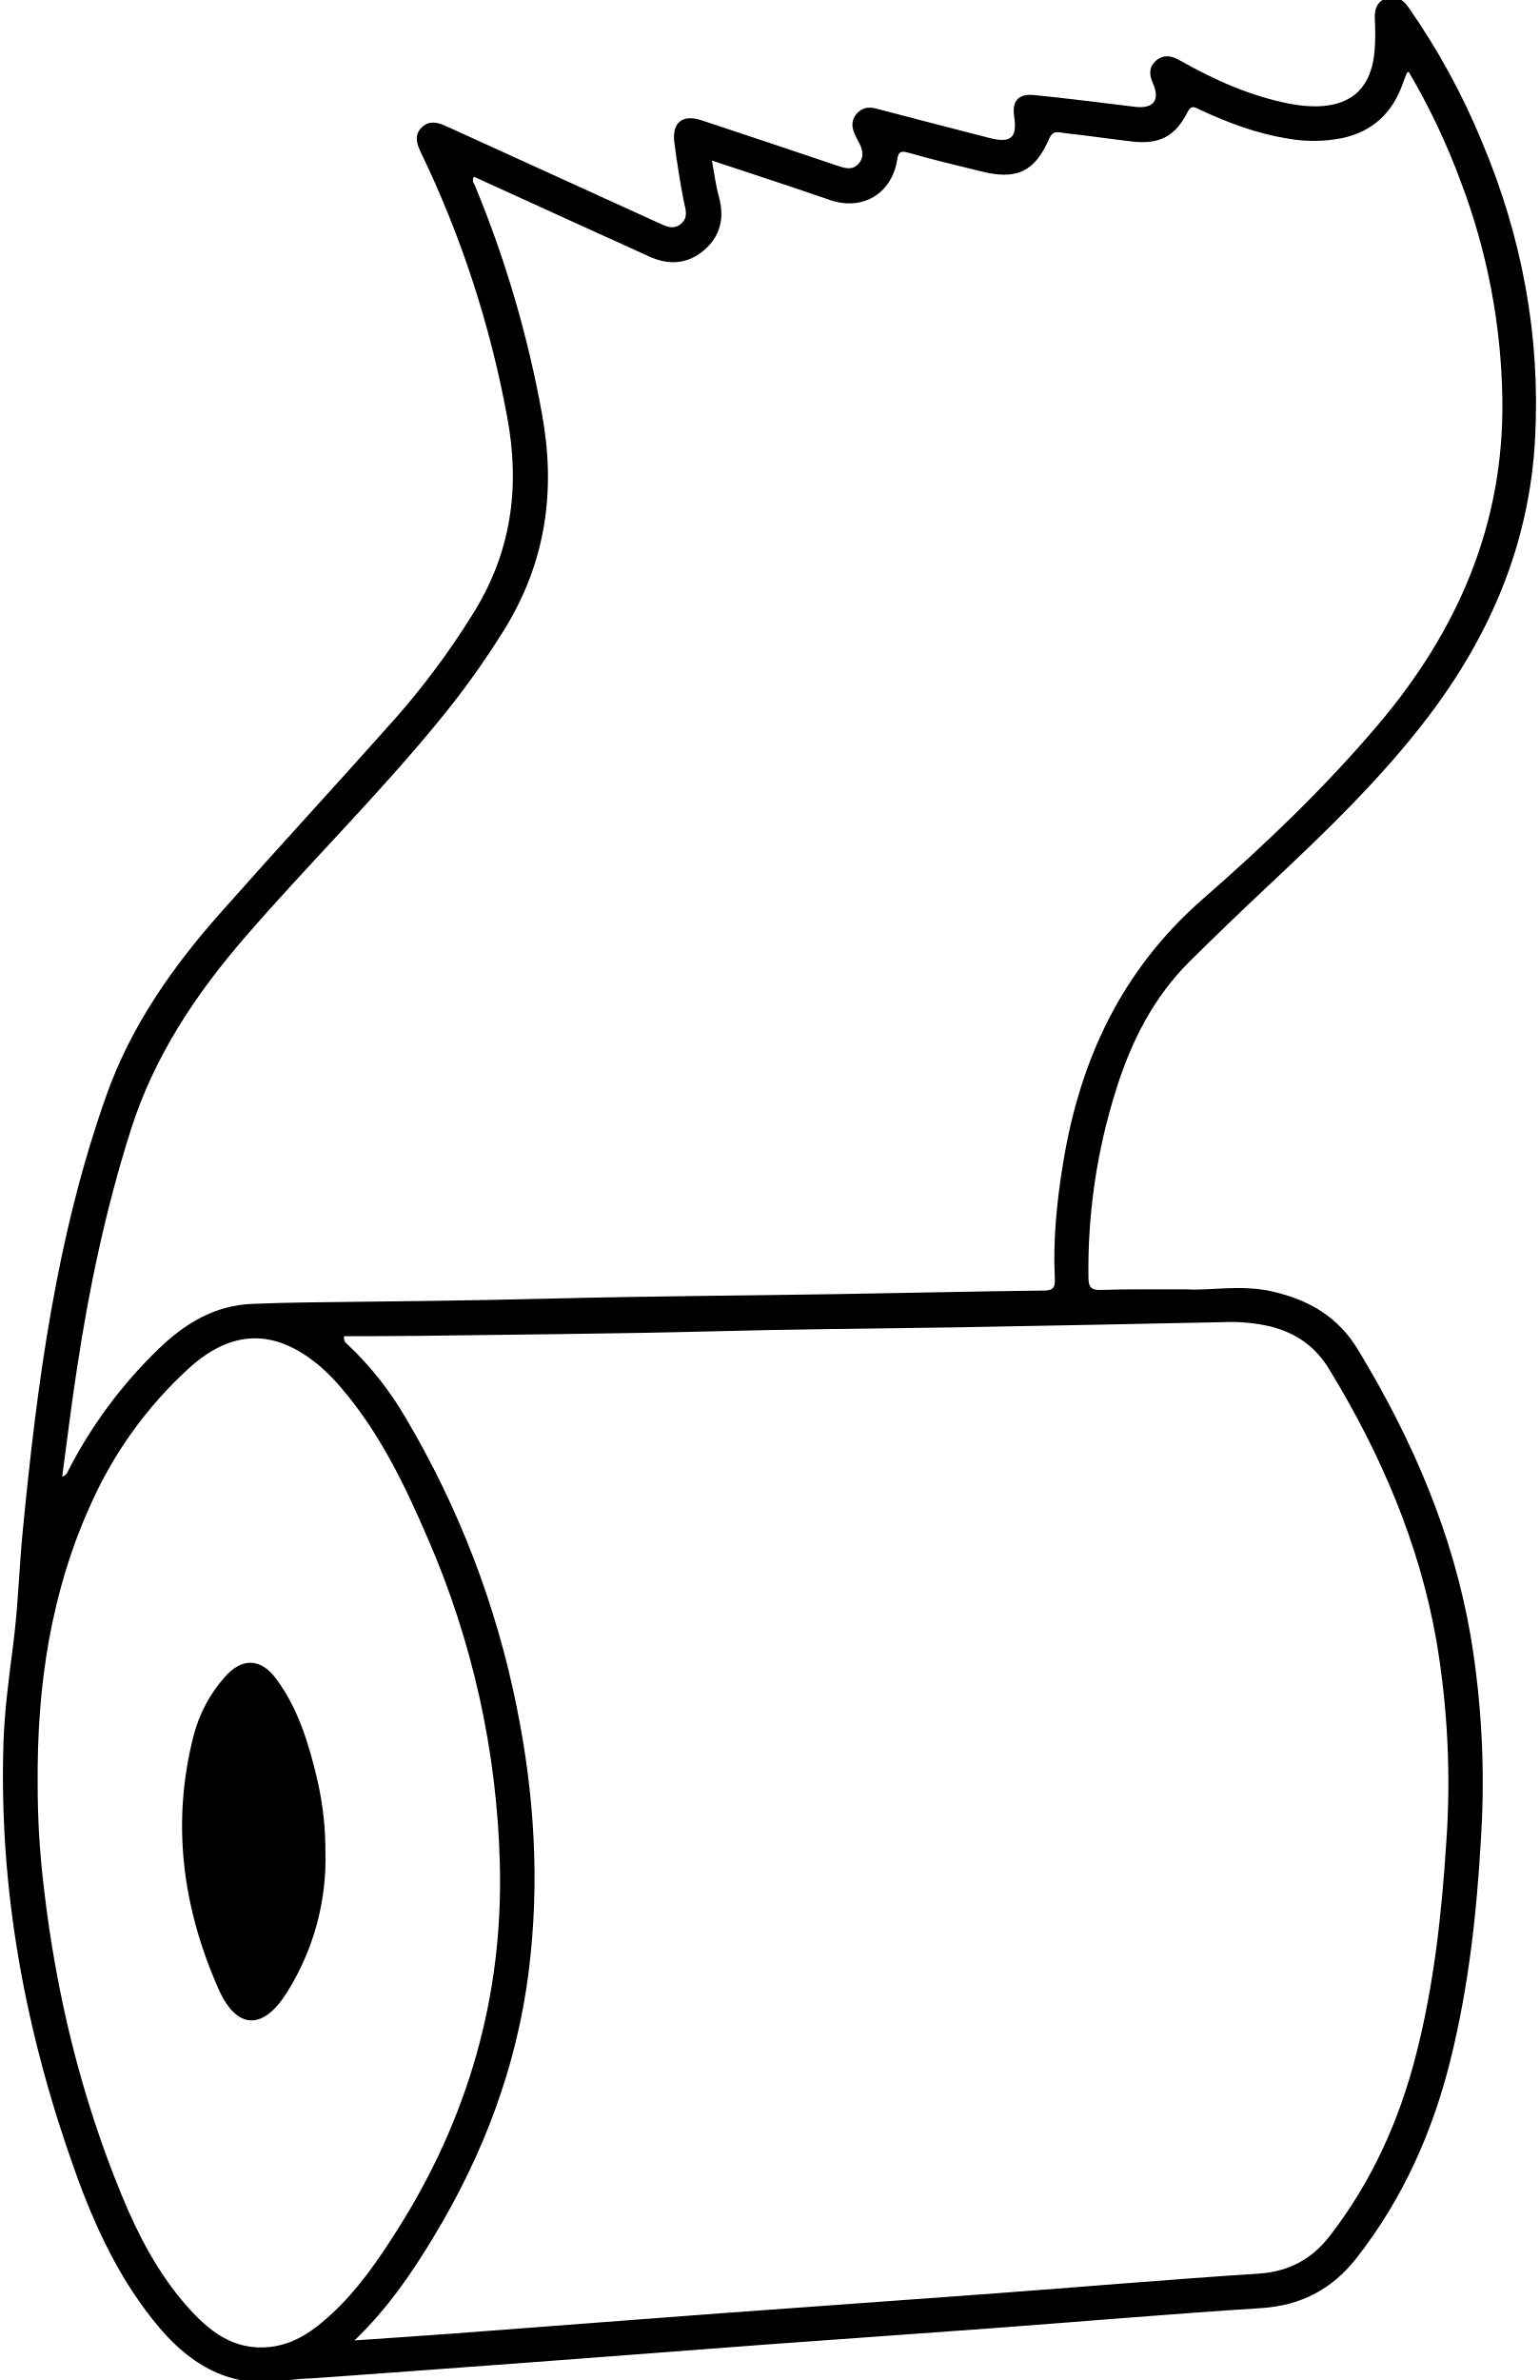
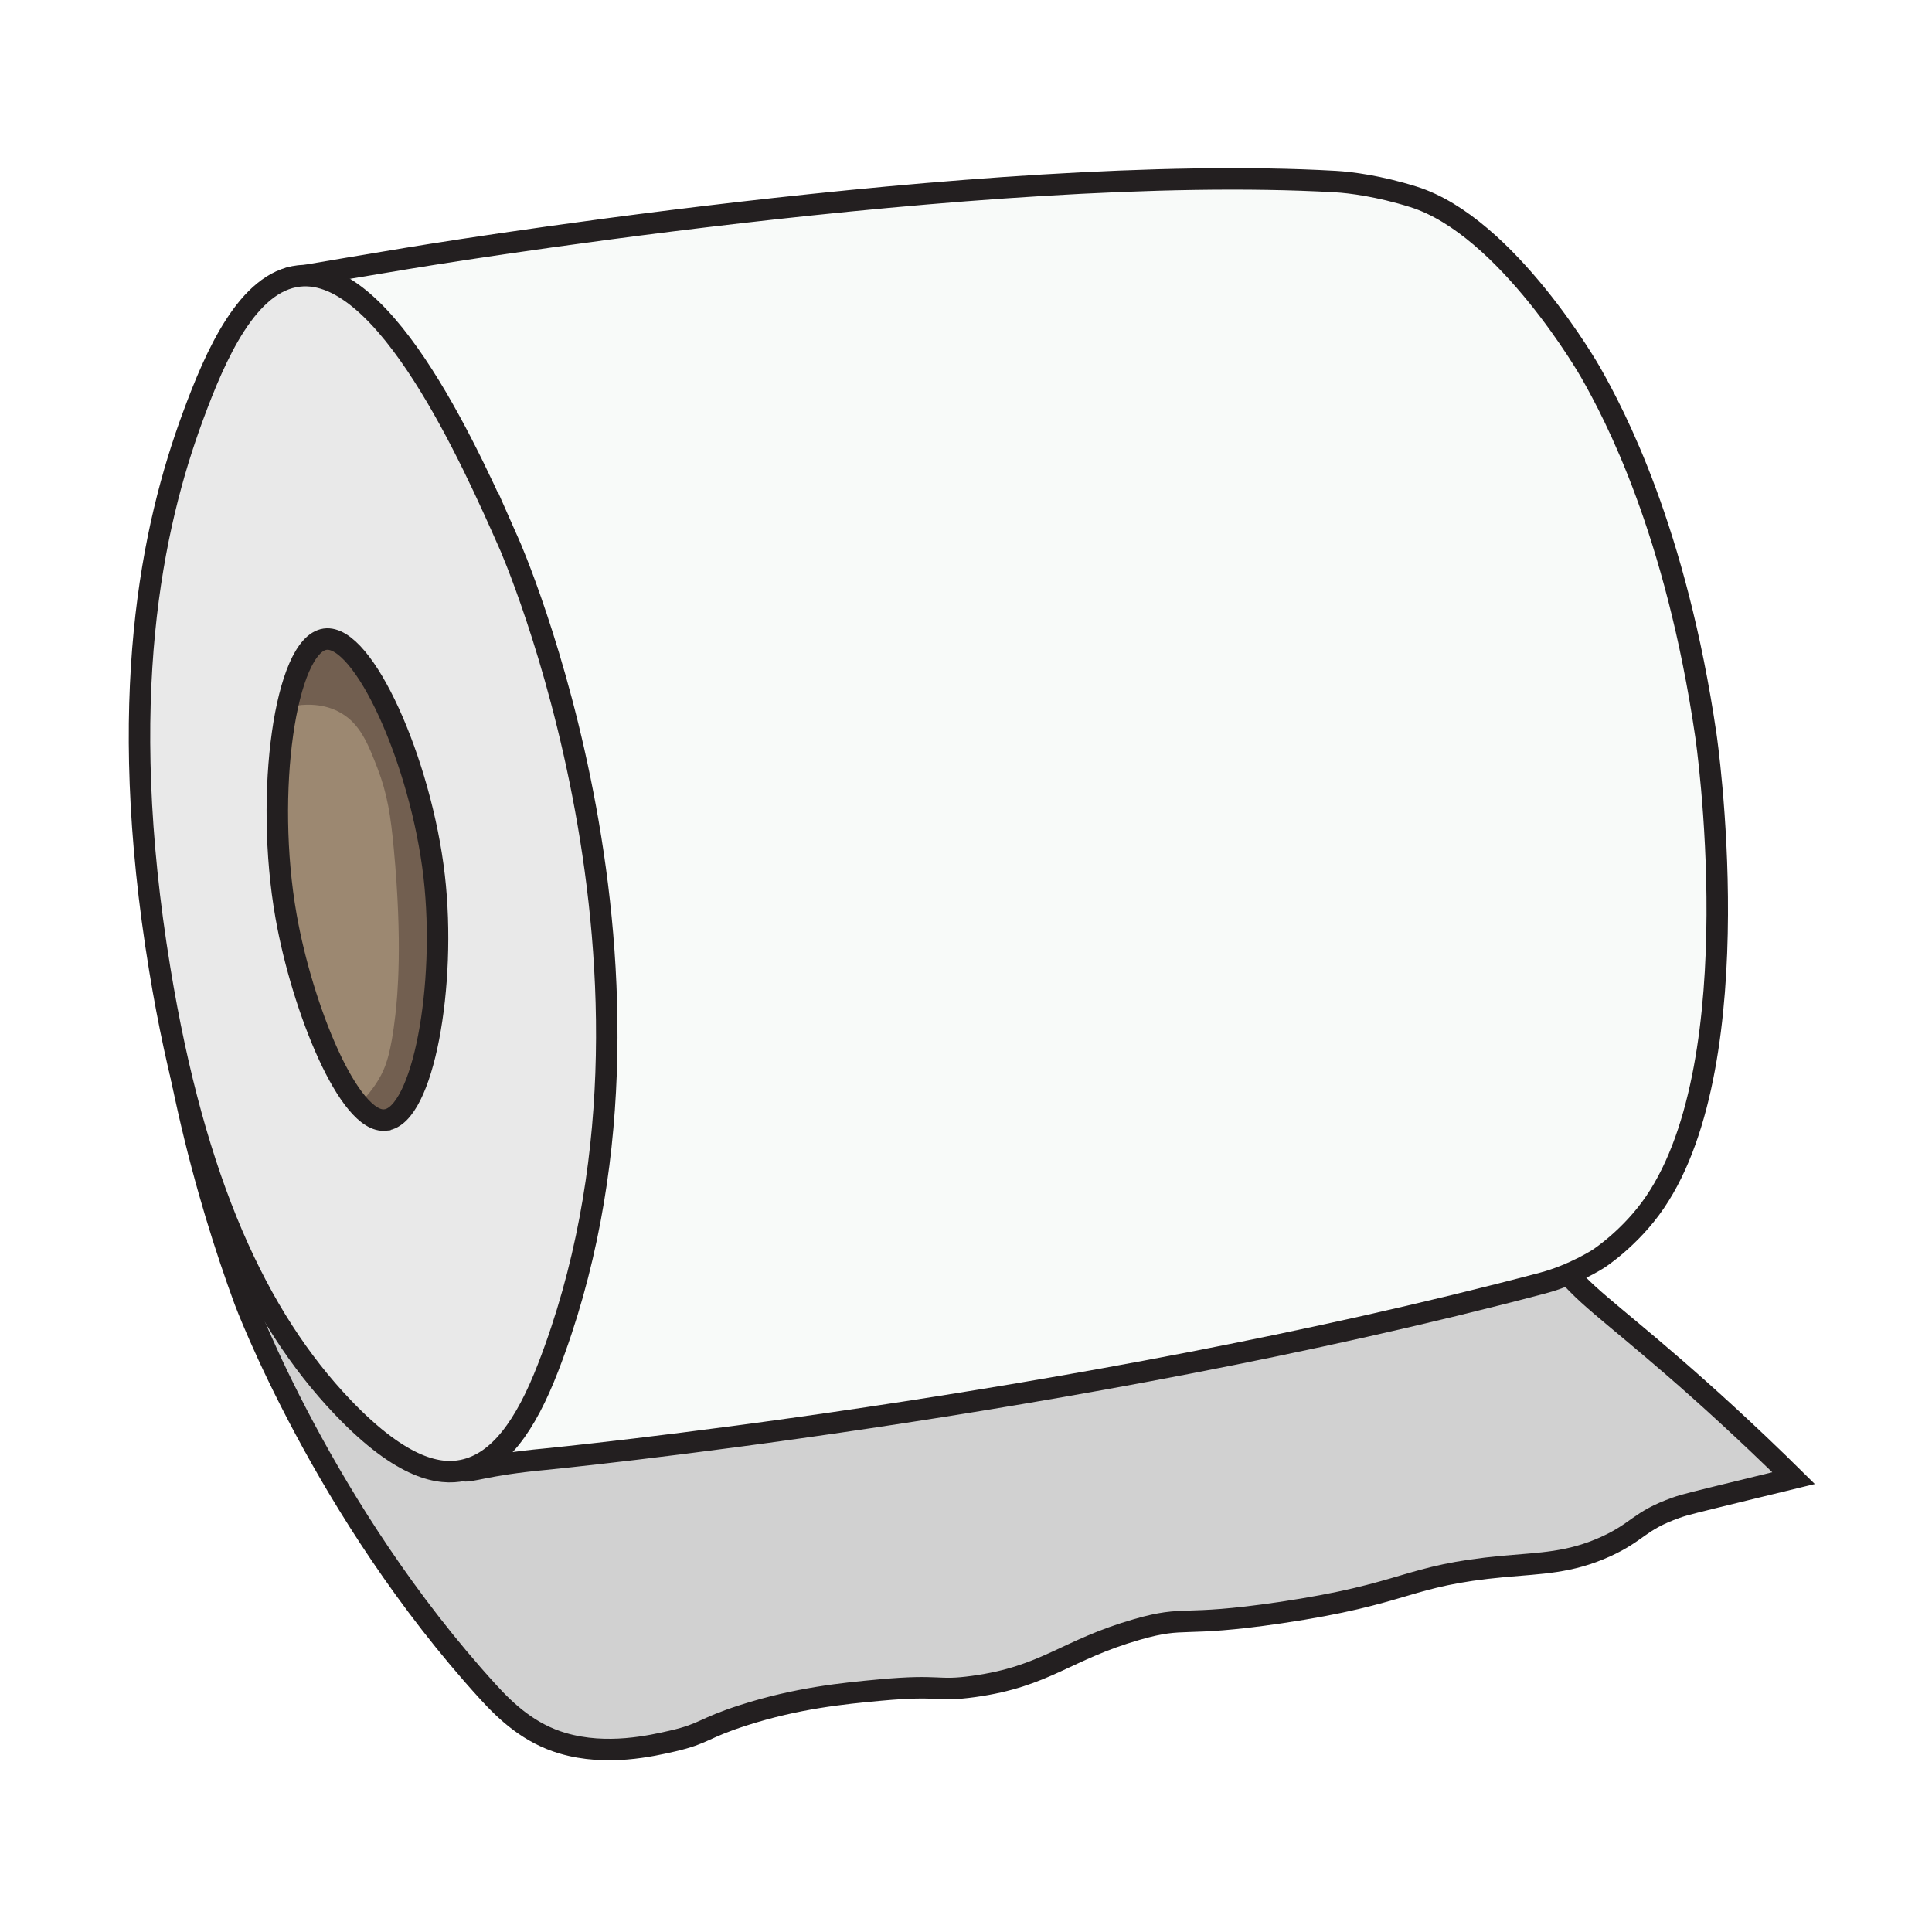
- <svg xmlns="http://www.w3.org/2000/svg" data-name="Layer 1" viewBox="0 0 533.12 823.91">
-   <path d="M410.988 446.35c7.632.544 18.801-1.808 29.874.8 12.433 2.942 22.39 8.606 29.384 20.144 18.784 30.992 32.927 63.657 39.054 99.519a308.26 308.26 0 0 1 3.522 69.114c-1.438 26.067-4.307 52.02-10.64 77.39-6.203 24.91-16.496 47.948-32.441 68.332-8.53 10.91-19.294 16.5-33.22 17.385-31.2 1.996-62.368 4.681-93.548 6.996-25.991 1.932-52.093 3.713-78.145 5.635-26.53 1.963-53.071 4.057-79.602 6.03q-38.567 2.88-77.145 5.64a68.38 68.38 0 0 0-7.457.575c-18.914 3.518-33.46-3.964-45.335-17.989-13.635-16.097-22.383-34.896-29.394-54.554C8.792 703.527-.438 654.31 1.205 603.331c.375-11.632 1.982-23.16 3.448-34.707 1.61-12.687 1.961-25.519 3.192-38.265 4.96-51.304 11.623-102.265 29.015-151.217 8.568-24.14 22.963-44.517 39.705-63.395 19.976-22.544 40.413-44.66 60.418-67.163a272.1 272.1 0 0 0 26.464-35.593c13.531-21.354 16.795-44.08 12.14-68.788a361.26 361.26 0 0 0-30.089-91.92c-1.423-2.934-1.937-5.822.612-8.253 2.549-2.432 5.482-1.676 8.368-.36q36.709 16.73 73.417 33.439c2.626 1.198 5.252 2.615 7.902.363 2.65-2.252 1.576-5.007.963-7.825-1.31-6.684-2.352-13.419-3.244-20.175-.933-7.065 2.714-10.012 9.444-7.814q23.637 7.81 47.204 15.78c2.694.918 5.237 1.556 7.276-.954 2.038-2.51 1.096-5.005-.185-7.459-.464-.888-.938-1.765-1.333-2.674-1.091-2.465-1.163-4.904.728-7.003 1.89-2.099 4.068-2.469 6.802-1.742 13.016 3.45 26.031 6.769 39.047 10.128 7.56 1.965 9.82-.045 8.645-7.62-.763-4.996 1.474-7.737 6.696-7.221 11.746 1.135 23.443 2.68 35.16 4.086 6.383.76 8.809-2.311 6.192-8.189-1.304-2.934-1.436-5.533 1.024-7.725 2.609-2.332 5.481-1.785 8.289-.178 12.032 6.834 24.588 12.445 38.27 15.071a45.12 45.12 0 0 0 9.415.846c12.288-.297 18.898-6.908 19.818-19.732a85.2 85.2 0 0 0 .031-10.48c-.165-3.33.692-6.004 3.967-7.199 3.274-1.195 5.731.393 7.644 3.084a240.91 240.91 0 0 1 25.518 46.682c13.803 32.826 20.252 66.986 18.368 102.606-1.901 36.219-15.393 67.982-37.18 96.584-16.42 21.547-35.913 40.168-55.578 58.61q-13.46 12.632-26.6 25.614c-12.732 12.56-20.5 27.926-25.792 44.89a205.68 205.68 0 0 0-9.508 64.785c.016 3.45 1.02 4.436 4.56 4.29 8.709-.311 17.43-.132 29.55-.188zM21.535 511.165c1.658-.508 1.823-1.568 2.27-2.41a160.38 160.38 0 0 1 31.145-41.826c9.079-8.762 19.44-15.09 32.498-15.552 6.308-.25 12.638-.439 18.997-.508 28.12-.321 56.248-.612 84.365-1.323 33.287-.845 66.576-1.02 99.864-1.566 23.628-.38 47.256-.94 70.885-1.22 3.32-.016 3.814-1.288 3.68-4.107-.651-13.347.667-26.564 2.816-39.724 5.832-36.027 20.307-67.165 48.493-91.767 21.403-18.68 42.021-38.356 60.49-60.122 27.669-32.6 43.787-69.485 43.165-112.823a221 221 0 0 0-14.432-75.413 233.51 233.51 0 0 0-18.037-37.987c-.448.382-.638.463-.687.604q-.732 1.833-1.393 3.696c-3.573 10.017-10.413 16.429-20.913 18.688a50.63 50.63 0 0 1-18.85.168c-10.728-1.73-20.815-5.503-30.617-10.088-1.683-.782-2.788-1.677-4.145 1.02-4.201 8.38-9.808 11.145-19.103 10.089-7.755-.904-15.49-2.068-23.254-2.892-1.881-.201-4.076-1.301-5.422 1.785-5.066 11.654-11.312 14.543-23.737 11.411-8.36-2.101-16.789-4.022-25.03-6.423-3.124-.916-3.58.086-3.987 2.738-1.947 11.47-11.92 17.386-22.997 13.707-4.407-1.469-8.774-3.029-13.18-4.498-9.015-3.018-18.119-5.996-27.914-9.24.892 4.776 1.36 8.724 2.408 12.519 2.034 7.29.564 13.657-5.154 18.534-5.717 4.877-12.305 5.257-19.13 2.09-7.536-3.476-15.122-6.85-22.668-10.295q-18.94-8.612-37.851-17.244c-.843 1.464.01 2.26.365 3.138a384.71 384.71 0 0 1 23.208 79.063c4.844 26.528 1.309 51.134-12.854 74.23a293.6 293.6 0 0 1-23.597 32.82c-21.041 25.6-44.643 48.89-66.316 73.92-17.258 19.921-31.558 41.428-39.62 66.796-8.623 27.12-14.474 54.838-18.693 82.928-1.883 12.249-3.376 24.546-5.068 37.094zM122.73 810.207c12.066-.836 22.923-1.537 33.77-2.348 30.989-2.324 61.978-4.738 93.018-7.043 31.18-2.305 62.37-4.46 93.54-6.776 30.849-2.294 61.667-4.948 92.528-6.931 10.647-.69 18.607-4.947 24.998-13.237 14.413-18.707 23.905-39.752 29.72-62.5 6.178-24.028 8.883-48.671 10.468-73.369a293.87 293.87 0 0 0-3.417-70.085c-5.948-33.812-19.301-64.66-37.088-93.878-4.918-8.077-11.508-12.516-20.179-14.806a61 61 0 0 0-16.827-1.522c-30.948.615-61.885 1.289-92.833 1.803-28.288.432-56.578.624-84.864 1.396-33.437.835-66.896 1.071-100.344 1.537-8.73.12-17.46.082-26.11.122-.16 2 .872 2.516 1.545 3.143a112.78 112.78 0 0 1 19.696 24.928 319.33 319.33 0 0 1 38.568 100.332c6.14 30.181 8.002 60.593 4.185 91.231-4.125 33.13-15.704 63.604-32.911 92.094-7.641 12.656-15.905 24.815-27.463 35.919zM13.04 617.316a296.5 296.5 0 0 0 2.17 36.35c4.25 36.63 12.876 72.17 26.935 106.286 5.644 13.704 12.475 26.852 22.328 38.106 7.65 8.745 16.294 15.824 29.067 14.405 8.556-.96 15.104-5.72 21.148-11.289 9.15-8.413 16.104-18.535 22.725-28.966 24.65-38.805 36.873-81.103 35.658-127.098a301.39 301.39 0 0 0-24.955-112.565c-7.986-18.512-16.69-36.602-29.943-52.07a65.49 65.49 0 0 0-7.334-7.466c-15.502-13.128-30.421-12.989-45.508.722a142.11 142.11 0 0 0-33.693 46.567c-14.096 30.816-18.854 63.459-18.598 97.018Z" />
-   <path d="M112.682 641.182a86.66 86.66 0 0 1-13.185 48.322c-8.188 13.358-17.478 13.351-23.804-.89-12.512-28.201-16.449-57.603-8.61-87.96a49 49 0 0 1 10.697-20.05c5.968-6.828 12.499-6.669 17.883.626 7.85 10.634 11.467 23.097 14.396 35.744a109.56 109.56 0 0 1 2.623 24.208z" />
+ <svg xmlns="http://www.w3.org/2000/svg" width="16" height="16" viewBox="-18 0 270 223">
+   <defs>
+     <style>
+             .g {
+                 stroke: #231f20;
+                 stroke-width: 3px;
+                 stroke-miterlimit: 10;
+             }
+         </style>
+   </defs>
+   <path d="M171.168 67.306c1.16 3.32 2.83 8.26 4.68 14.3 6.78 22.24 6.02 27.2 10.7 41.24 5.96 17.9 8.95 26.85 17.45 34.59 3.96 3.6 11.45 9.21 23.76 20.89 2.09 1.99 3.79 3.64 4.9 4.74-1.41.34-3.67.9-5.12 1.25-9.32 2.28-10.01 2.43-11.3 2.89-5.21 1.84-5.29 3.38-9.88 5.45-5.02 2.27-9.01 2.28-14.18 2.75-13.9 1.28-13.18 3.8-31.34 6.48-14.07 2.07-12.97.33-19.94 2.33-9.99 2.87-12.69 6.57-22.82 7.97-5.3.74-4.46-.29-13.06.5-5.2.48-11.61 1.11-19.15 3.53-5.69 1.83-5.35 2.54-9.82 3.58-2.99.69-9.24 2.14-15.4.33-4.61-1.35-7.83-4.32-10.41-7.15-23.1-25.33-34.06-54.77-34.06-54.77-5.18-14.12-11.49-35.96-13.03-63.95" style="fill:#d1d1d1" class="g" />
+   <path d="M11.258 80.556c1.15-16.51 3.13-19.38 5.26-21.04 7.09-5.54 20.37-1.34 28.23 4.43 15.69 11.52 17.77 35.16 13.01 51.49-1.18 4.05-6.94 23.78-19.65 25.19-13.71 1.52-24.17-19.51-24.64-20.48-4.35-8.99-3.64-19.19-2.21-39.58z" style="fill:#9c8871" class="g" />
+   <path d="M27.788 134.686c-.36-.92 4.17-2.41 7.08-7.25 1.05-1.74 1.77-3.72 2.39-9.14.29-2.56 1.02-9.88-.22-23.14-.43-4.63-.9-7.71-2.3-11.34-1.32-3.4-2.4-6.1-5.06-7.66-4.68-2.75-10.59.15-11.49.61.28-1.51 1.84-9.12 7.66-11.65 7.85-3.41 16.94 5.24 19.15 7.35 12.78 12.17 10.73 31.03 10.42 33.56-.36 2.89-2.38 19.2-14.4 26.05-5.87 3.34-12.8 3.68-13.23 2.59z" style="fill:#725f50" />
+   <path d="M46.668 181.986c.87.35 2.99-.77 11.5-1.56.18-.02 73.6-7.2 139.44-24.62 4.3-1.14 7.79-3.4 7.79-3.4s4.5-2.91 7.88-7.88c13.72-20.14 7.13-65.2 7.13-65.2-4.19-28.68-12.74-44.86-16.15-50.84 0 0-11.63-20.36-24.71-24.47-4.88-1.53-8.83-2.02-10.93-2.14-48.91-2.77-129.74 10.74-129.74 10.74-6.08 1.01-11.05 1.85-14.27 2.4 31.94 35.46 39.07 64.69 38.52 86.26-.87 33.44-20.99 78.87-16.46 80.71z" style="fill:#f8faf9" class="g" />
+   <path d="M53.128 52.456c-5.11-11.54-17.16-38.76-29.35-37.39-7.15.8-11.64 10.97-14.84 19.68-5.63 15.28-10.86 39.24-4.6 77.27 4.89 29.73 13.61 48.63 25.57 61.16 8.43 8.83 13.65 9.45 16.76 8.81 5.07-1.03 8.79-6.25 11.92-14.34 21.25-54.86-5.46-115.2-5.46-115.2zm-17.25 80.57c-5.09.57-11.63-15.61-13.9-28.48-3.05-17.25-.08-37.95 5.46-38.72 5.35-.74 13.39 17.09 15.24 33.14 1.75 15.25-1.56 33.46-6.79 34.05z" style="fill:#e9e9e9" class="g" />
</svg>
